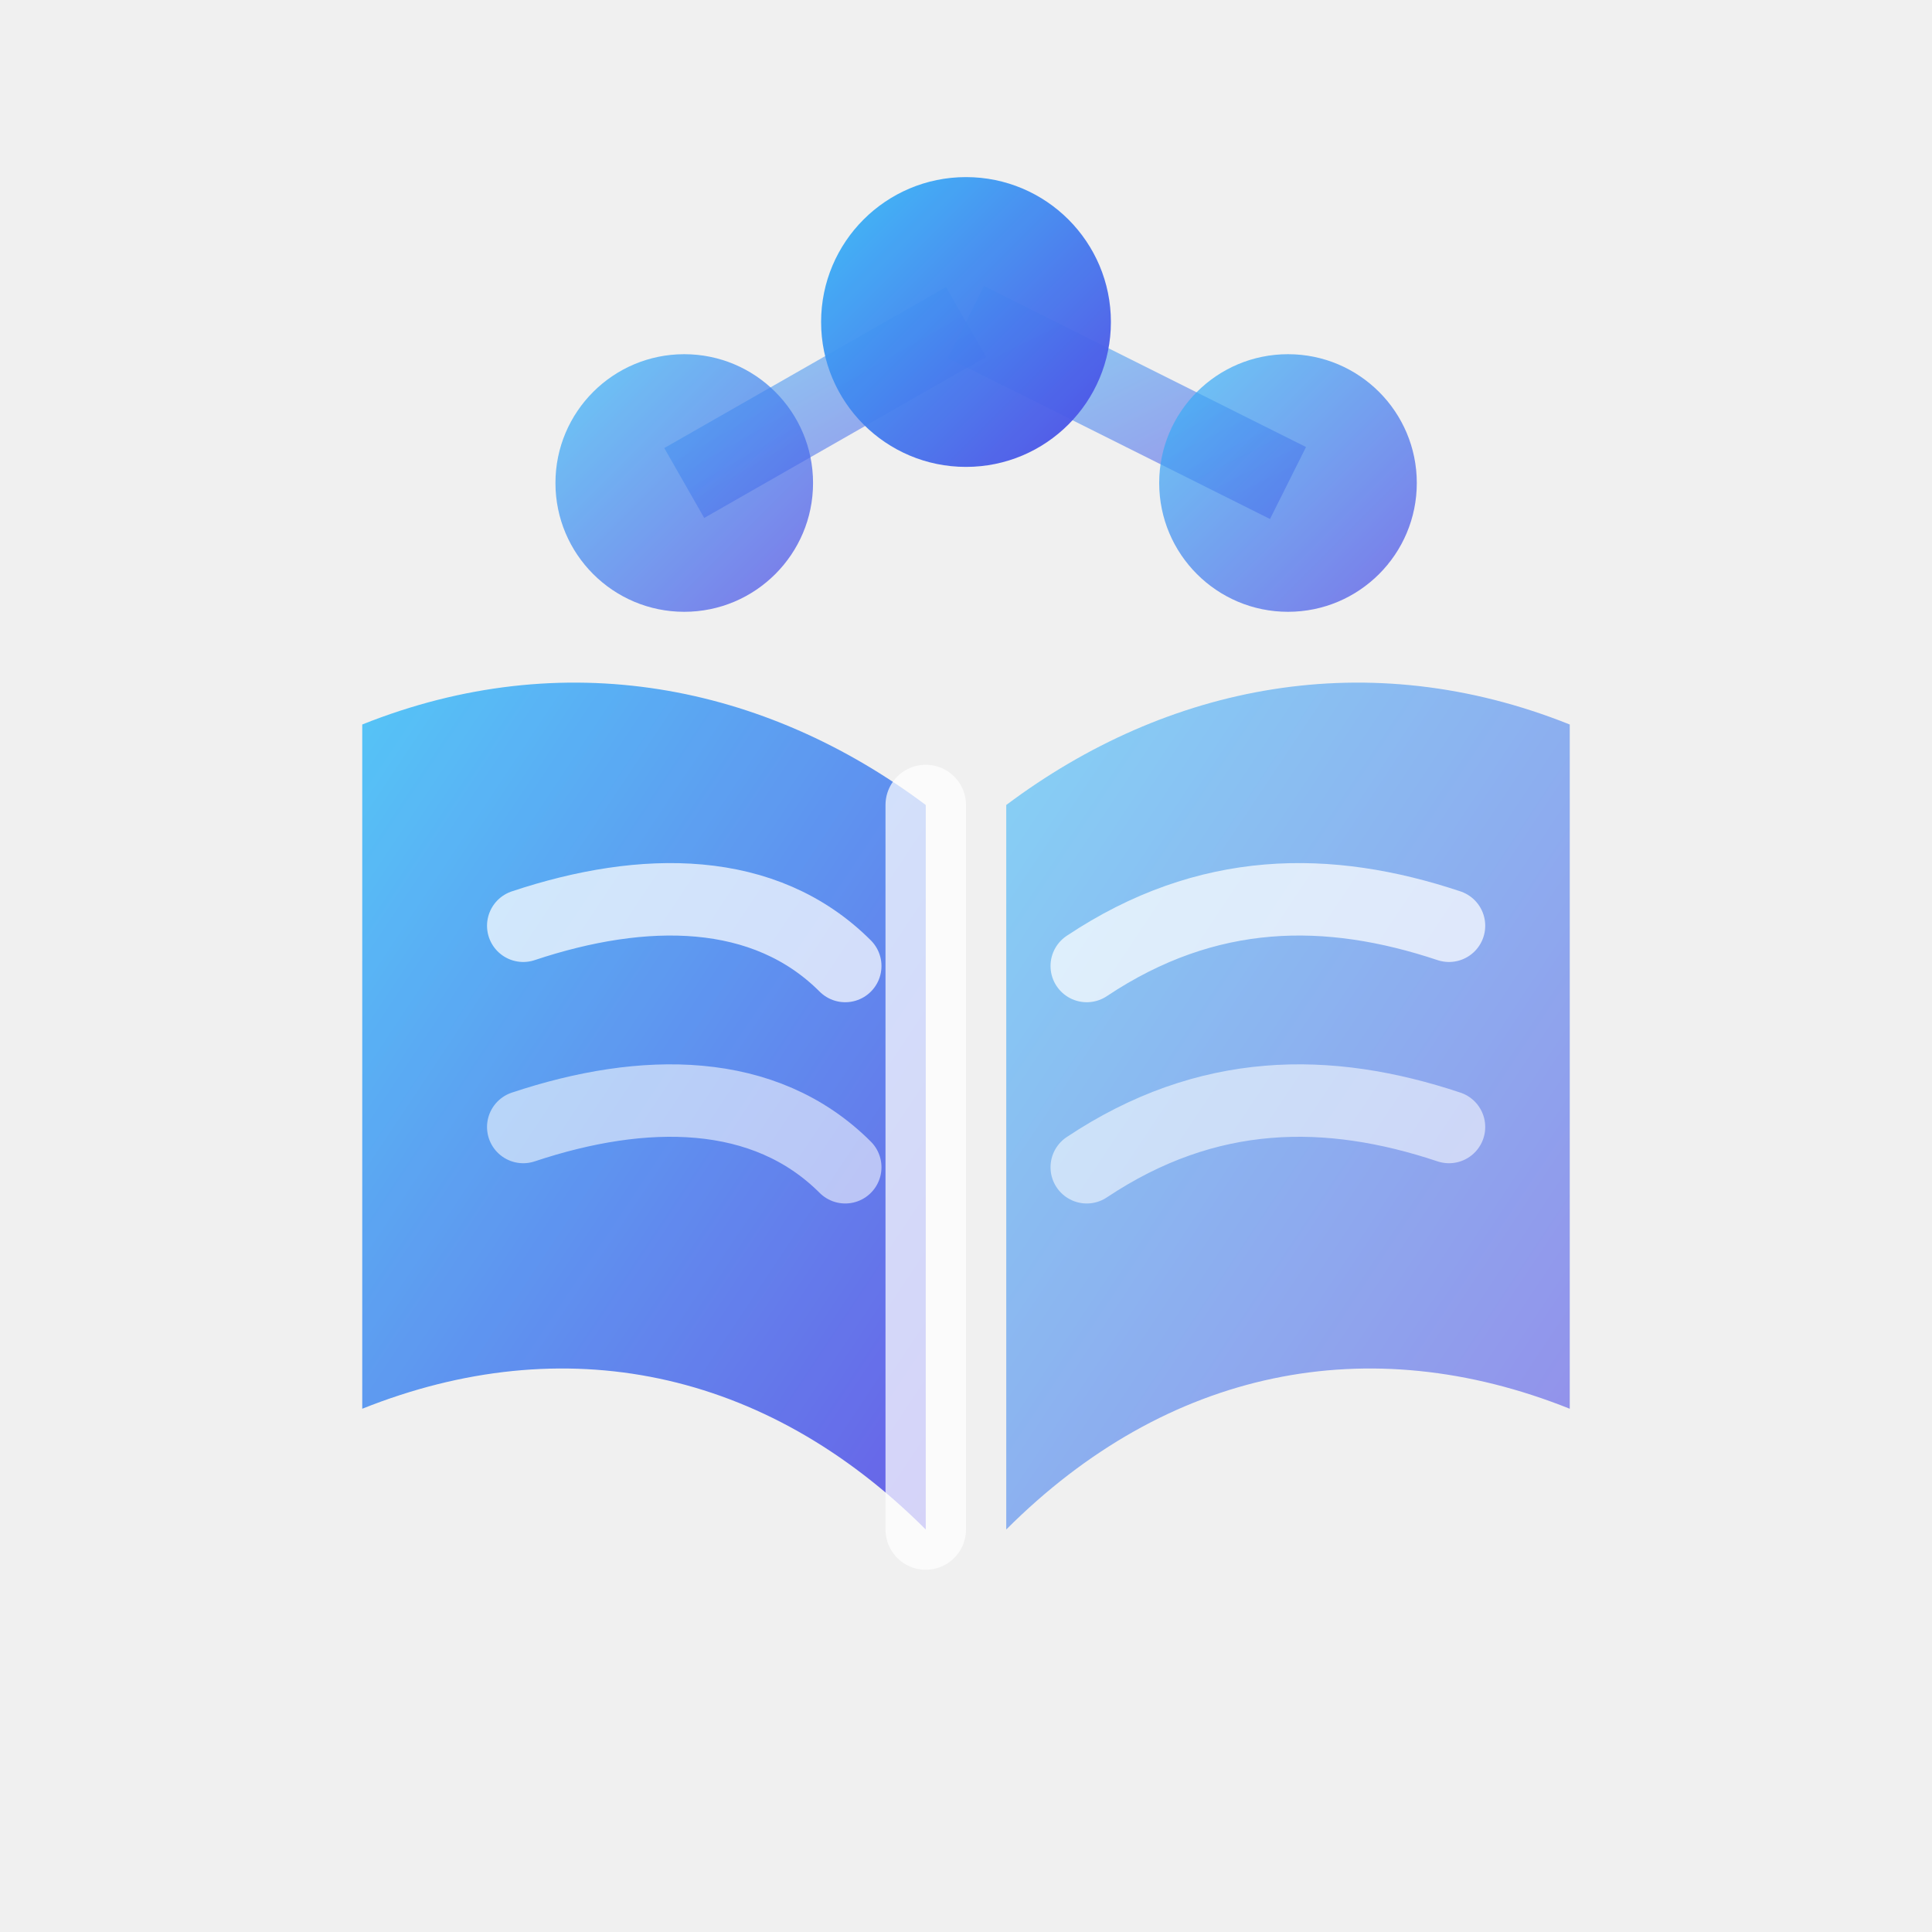
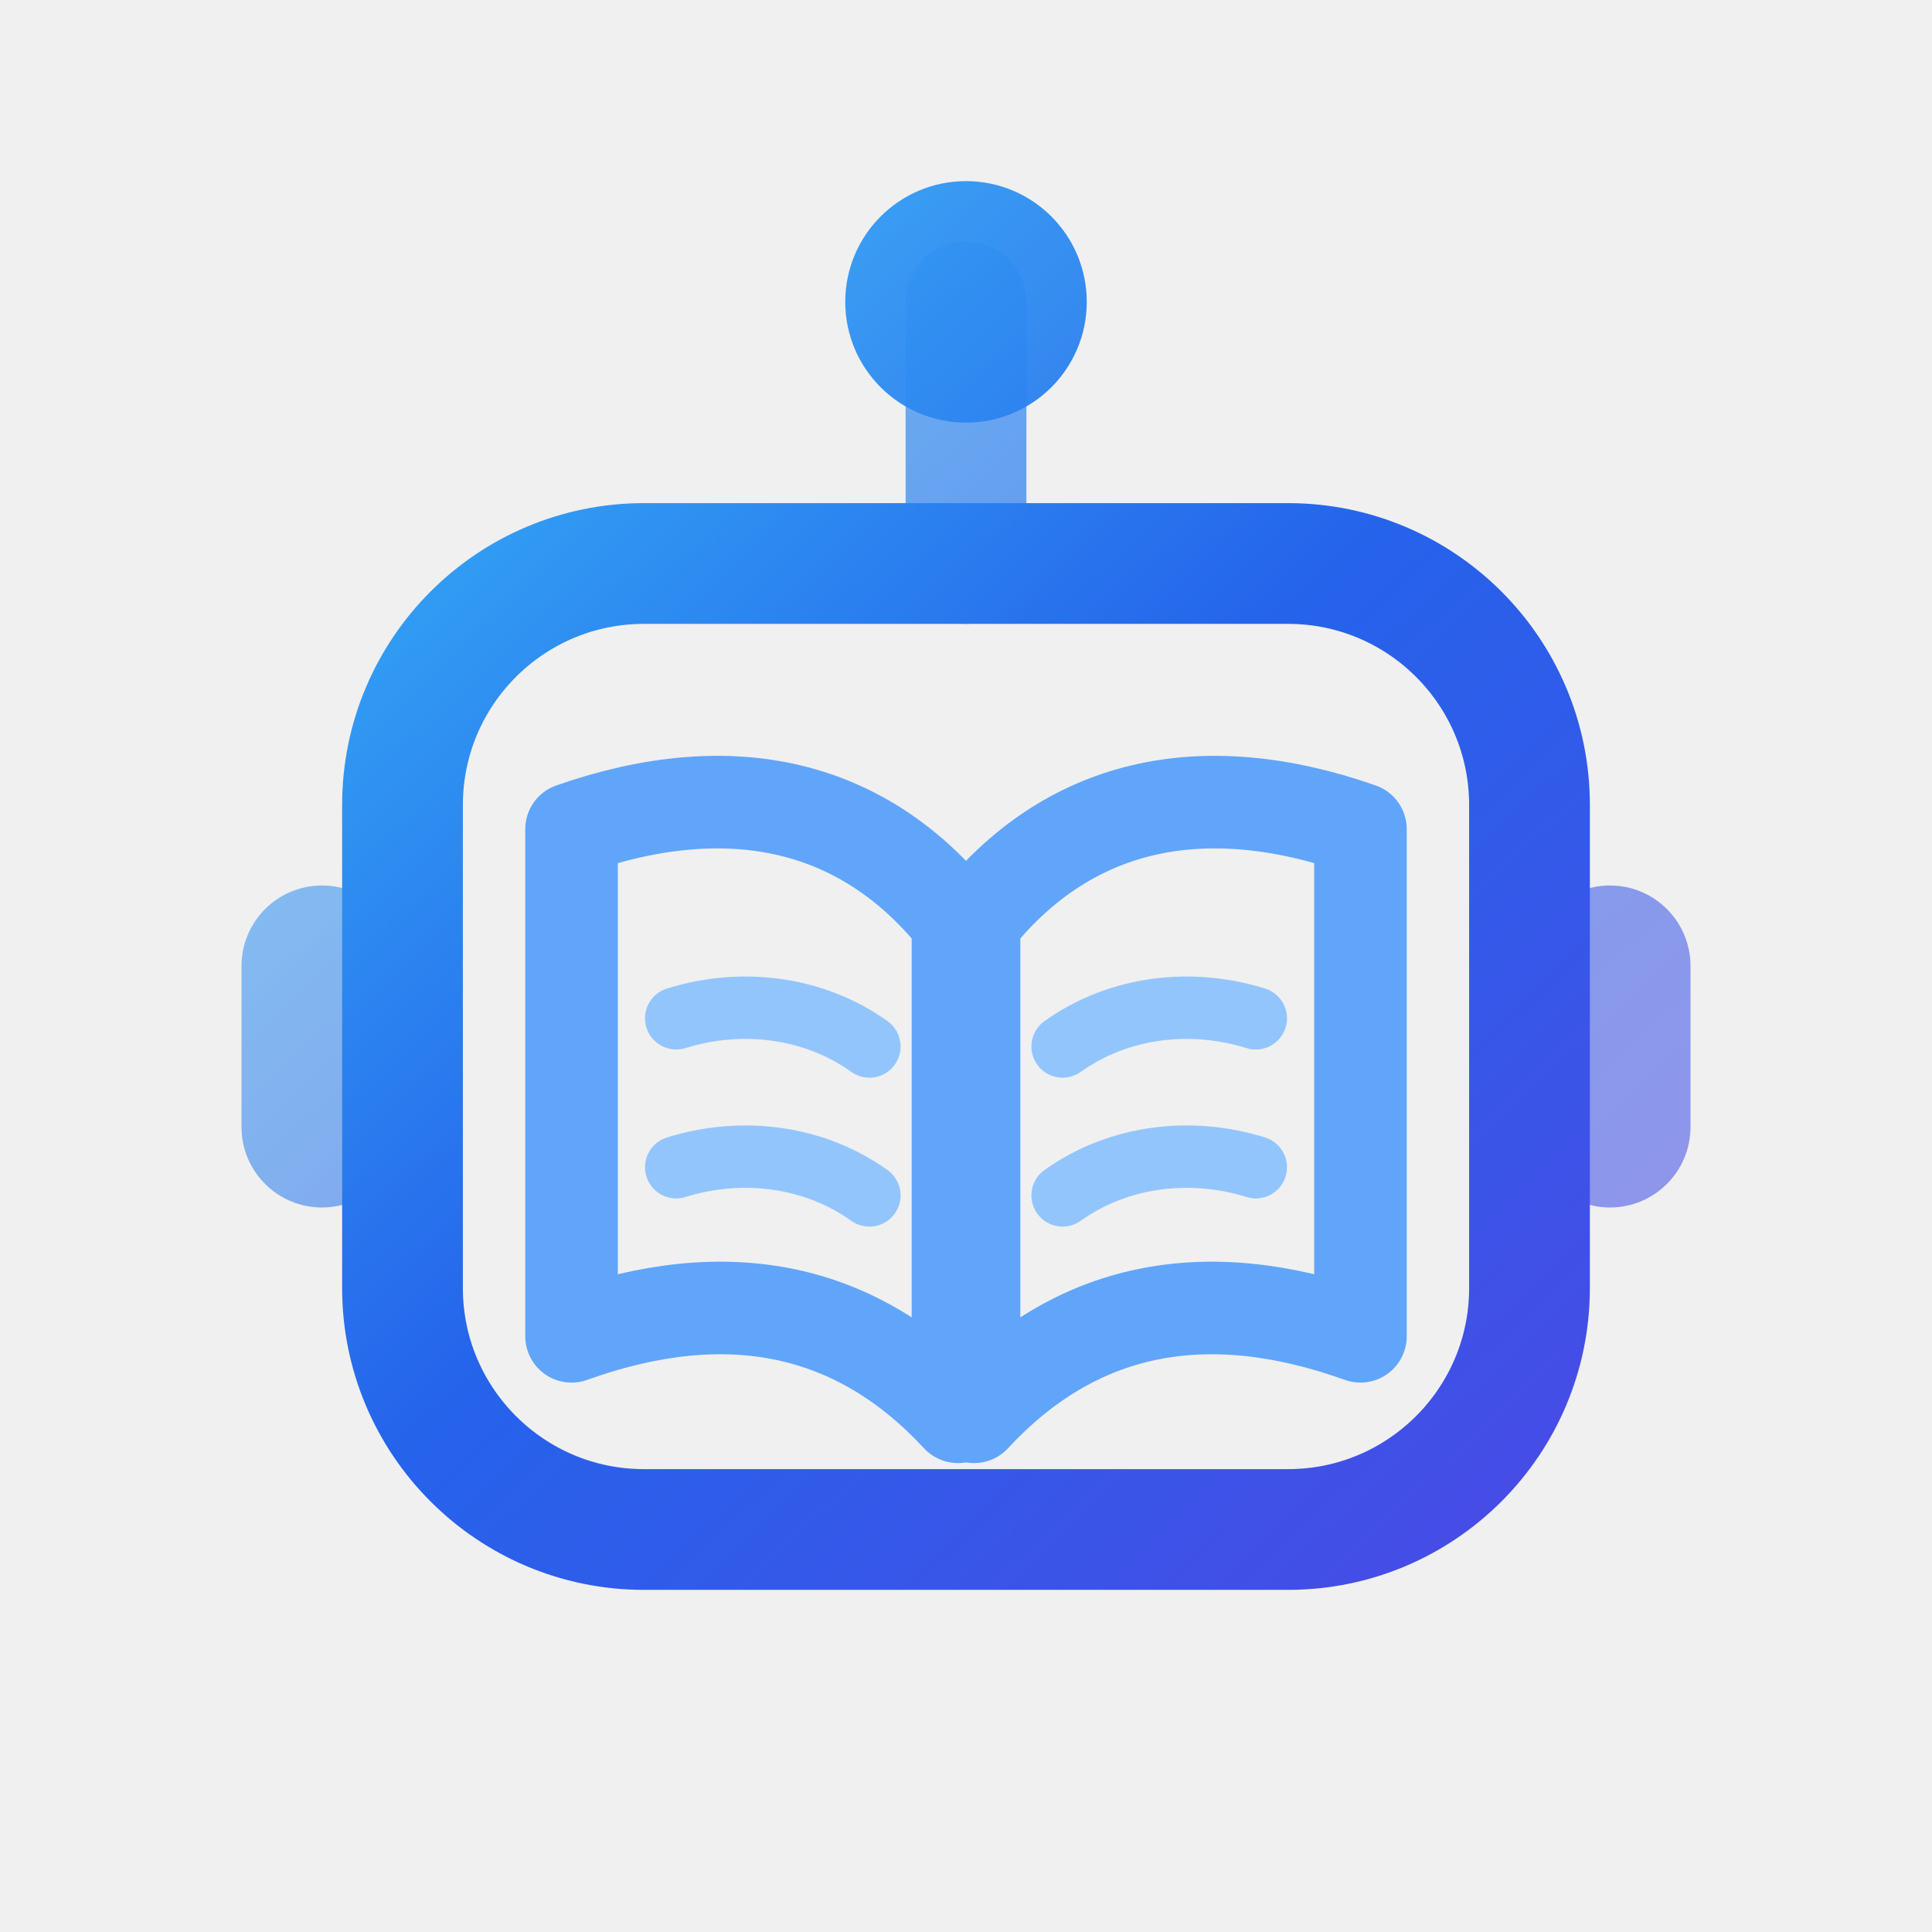
<svg xmlns="http://www.w3.org/2000/svg" viewBox="0 0 48 48" fill="none">
  <defs>
-     <linearGradient id="g-kbase" x1="0%" y1="0%" x2="100%" y2="100%">
-       <stop offset="0%" stop-color="#38BDF8" />
-       <stop offset="100%" stop-color="#4F46E5" />
+     <linearGradient id="g-kbase-agent" x1="7" y1="6" x2="41" y2="42" gradientUnits="userSpaceOnUse">
+       <stop offset="0" stop-color="#38BDF8" />
+       <stop offset="0.48" stop-color="#2563EB" />
+       <stop offset="1" stop-color="#4F46E5" />
    </linearGradient>
  </defs>
-   <path d="M9 18 C14 16 19 17 23 20 V38 C19 34 14 33 9 35 Z" fill="url(#g-kbase)" opacity="0.84" />
-   <path d="M25 20 C29 17 34 16 39 18 V35 C34 33 29 34 25 38 Z" fill="url(#g-kbase)" opacity="0.58" />
-   <path d="M23 20 V38" stroke="#FFFFFF" stroke-width="2" stroke-linecap="round" opacity="0.72" />
-   <path d="M13 23 C16 22 19 22 21 24" stroke="#FFFFFF" stroke-width="1.8" stroke-linecap="round" opacity="0.72" />
-   <path d="M13 28 C16 27 19 27 21 29" stroke="#FFFFFF" stroke-width="1.8" stroke-linecap="round" opacity="0.56" />
-   <path d="M27 24 C30 22 33 22 36 23" stroke="#FFFFFF" stroke-width="1.8" stroke-linecap="round" opacity="0.72" />
-   <path d="M27 29 C30 27 33 27 36 28" stroke="#FFFFFF" stroke-width="1.8" stroke-linecap="round" opacity="0.56" />
-   <line x1="17" y1="12" x2="24" y2="8" stroke="url(#g-kbase)" stroke-width="2" opacity="0.55" />
-   <line x1="24" y1="8" x2="32" y2="12" stroke="url(#g-kbase)" stroke-width="2" opacity="0.55" />
-   <circle cx="17" cy="12" r="3.2" fill="url(#g-kbase)" opacity="0.72" />
-   <circle cx="24" cy="8" r="3.6" fill="url(#g-kbase)" opacity="0.95" />
-   <circle cx="32" cy="12" r="3.2" fill="url(#g-kbase)" opacity="0.72" />
+   <path d="M24 14V7.5" stroke="url(#g-kbase-agent)" stroke-width="3" stroke-linecap="round" opacity="0.7" />
+   <circle cx="24" cy="7.5" r="3" fill="url(#g-kbase-agent)" opacity="0.95" />
+   <rect x="10" y="14" width="28" height="24" rx="6" stroke="url(#g-kbase-agent)" stroke-width="3" />
+   <rect x="6" y="22" width="4" height="8" rx="2" fill="url(#g-kbase-agent)" opacity="0.56" />
+   <rect x="38" y="22" width="4" height="8" rx="2" fill="url(#g-kbase-agent)" opacity="0.56" />
+   <path d="M14.2 20.6C18.2 19.2 21.5 20 23.8 22.9V35.2C21.3 32.5 18.1 31.8 14.2 33.2V20.6Z" stroke="#60A5FA" stroke-width="2.3" stroke-linecap="round" stroke-linejoin="round" />
+   <path d="M33.8 20.6C29.8 19.2 26.5 20 24.2 22.9V35.2C26.7 32.5 29.9 31.8 33.8 33.2V20.6Z" stroke="#60A5FA" stroke-width="2.3" stroke-linecap="round" stroke-linejoin="round" />
+   <path d="M24 23V35.2" stroke="#60A5FA" stroke-width="2.1" stroke-linecap="round" />
+   <path d="M16.8 25.3C18.4 24.8 20.2 25 21.6 26" stroke="#93C5FD" stroke-width="1.55" stroke-linecap="round" />
+   <path d="M16.8 29C18.4 28.5 20.2 28.7 21.6 29.7" stroke="#93C5FD" stroke-width="1.55" stroke-linecap="round" />
+   <path d="M26.4 26C27.8 25 29.6 24.8 31.2 25.3" stroke="#93C5FD" stroke-width="1.55" stroke-linecap="round" />
+   <path d="M26.4 29.7C27.8 28.7 29.6 28.5 31.2 29" stroke="#93C5FD" stroke-width="1.55" stroke-linecap="round" />
</svg>
